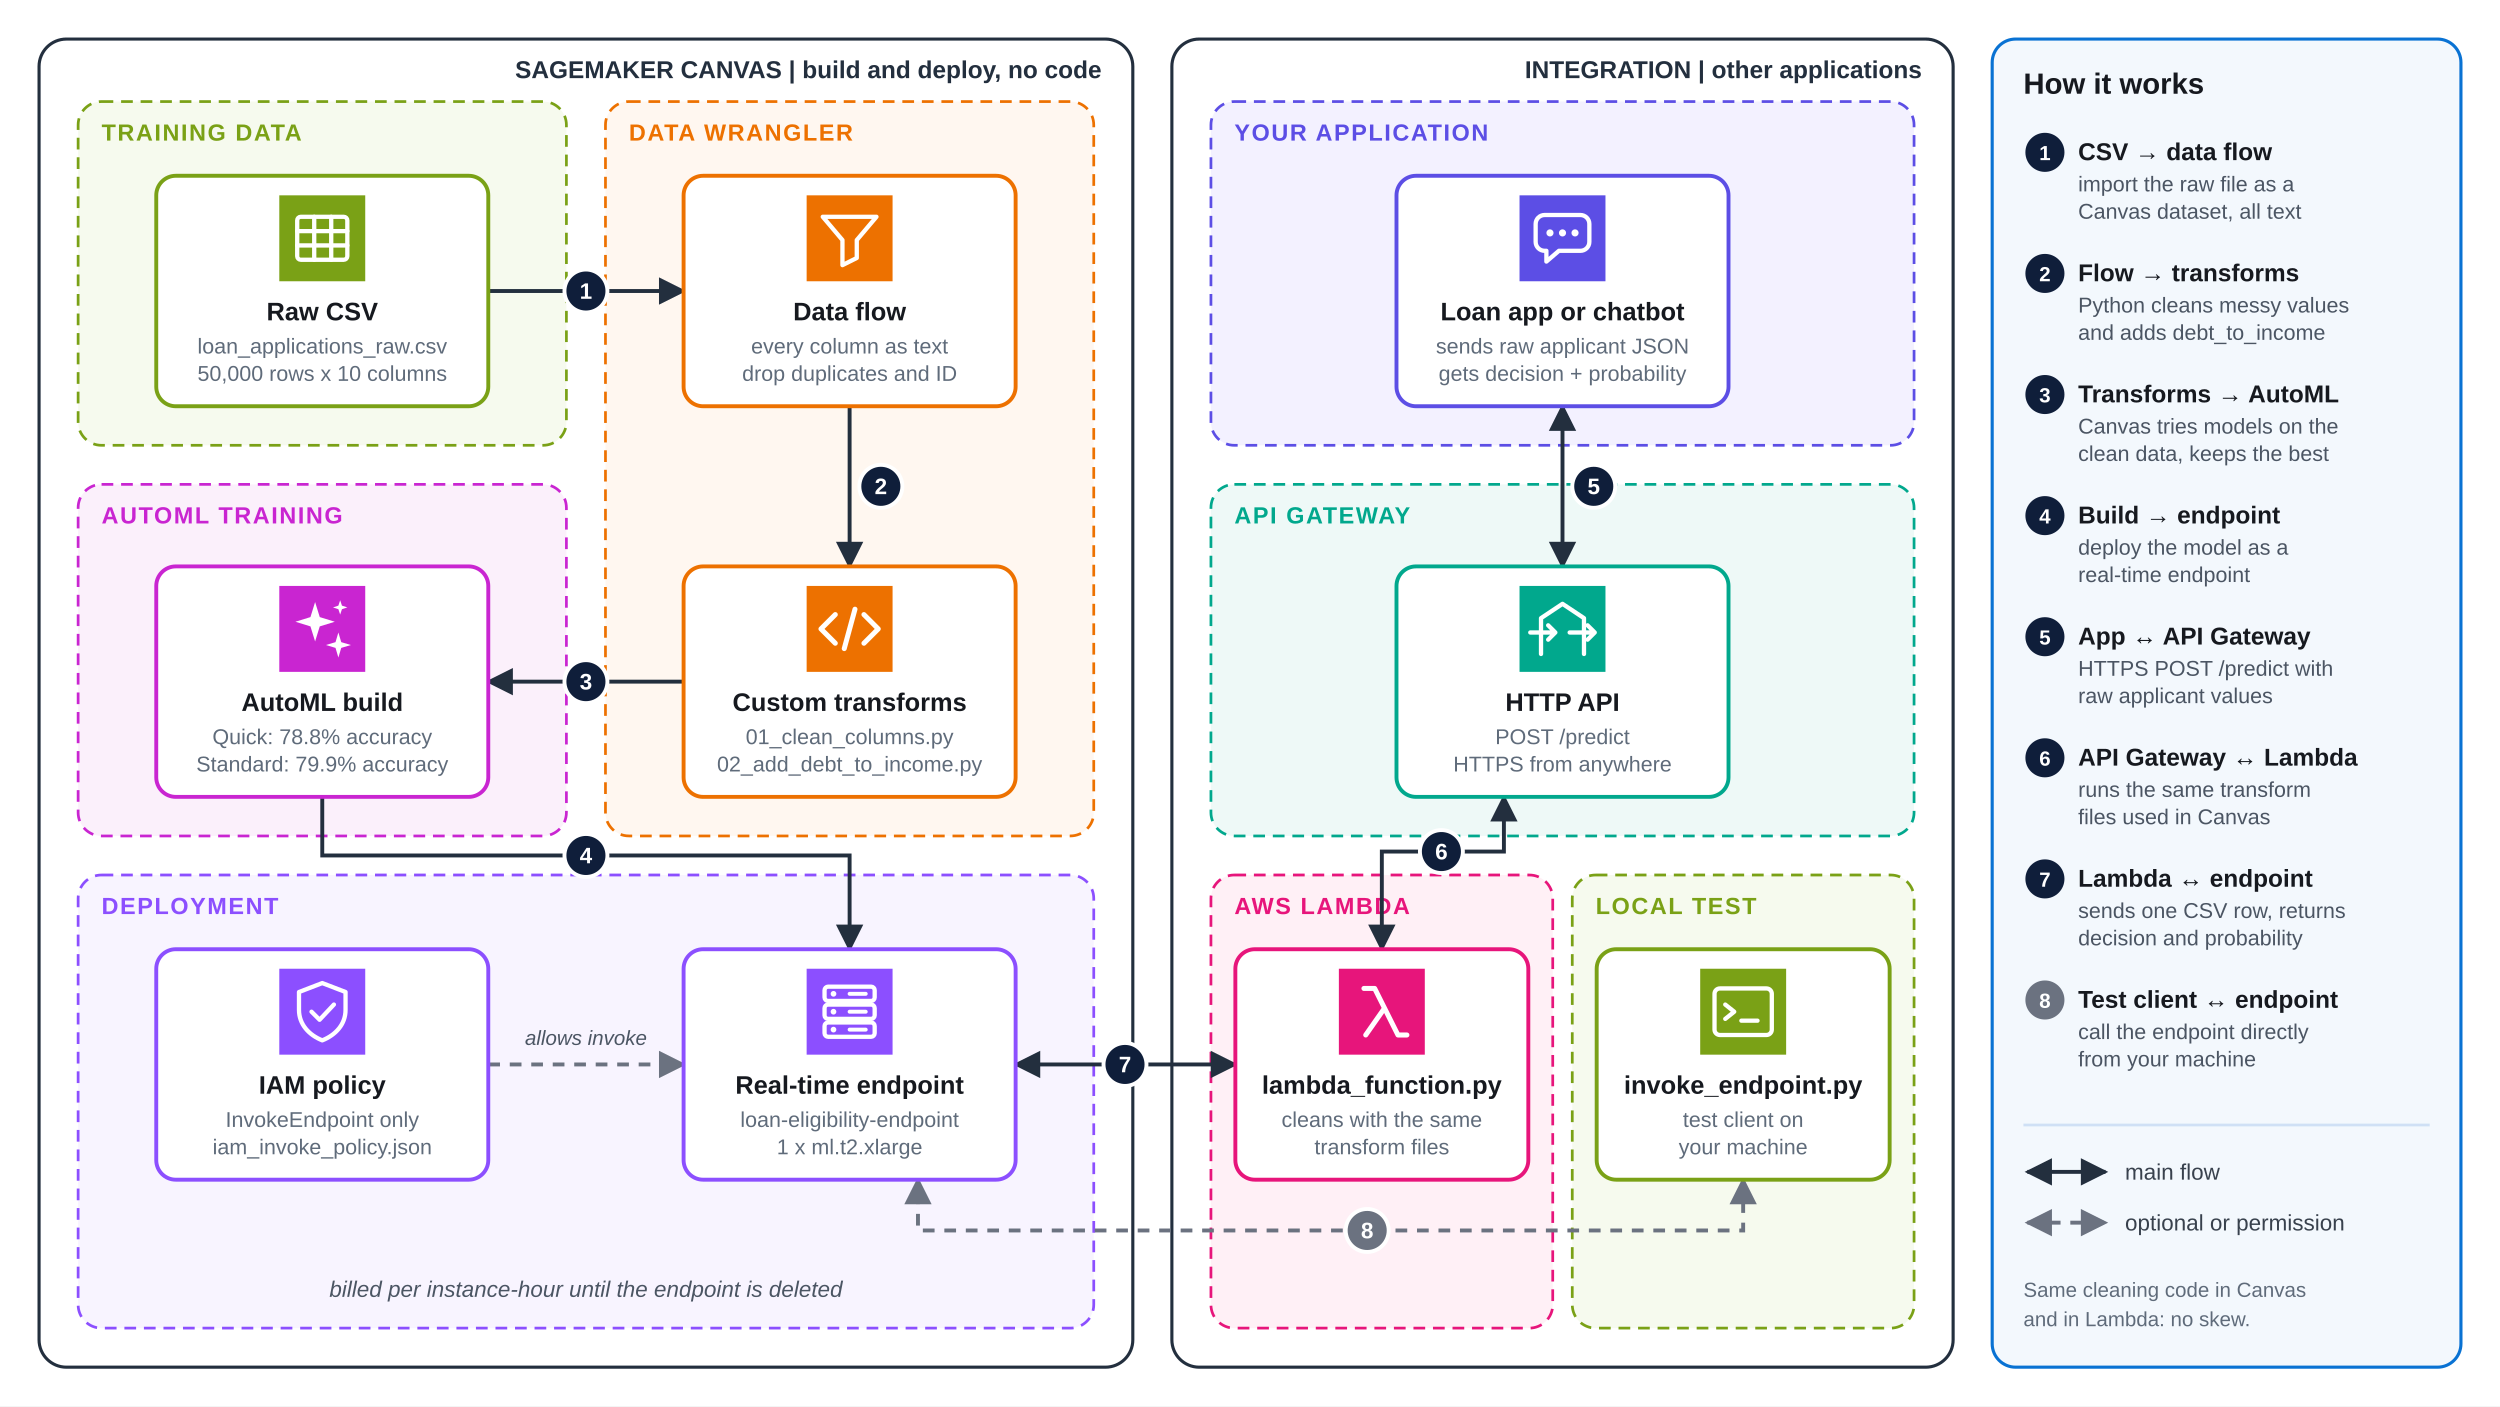
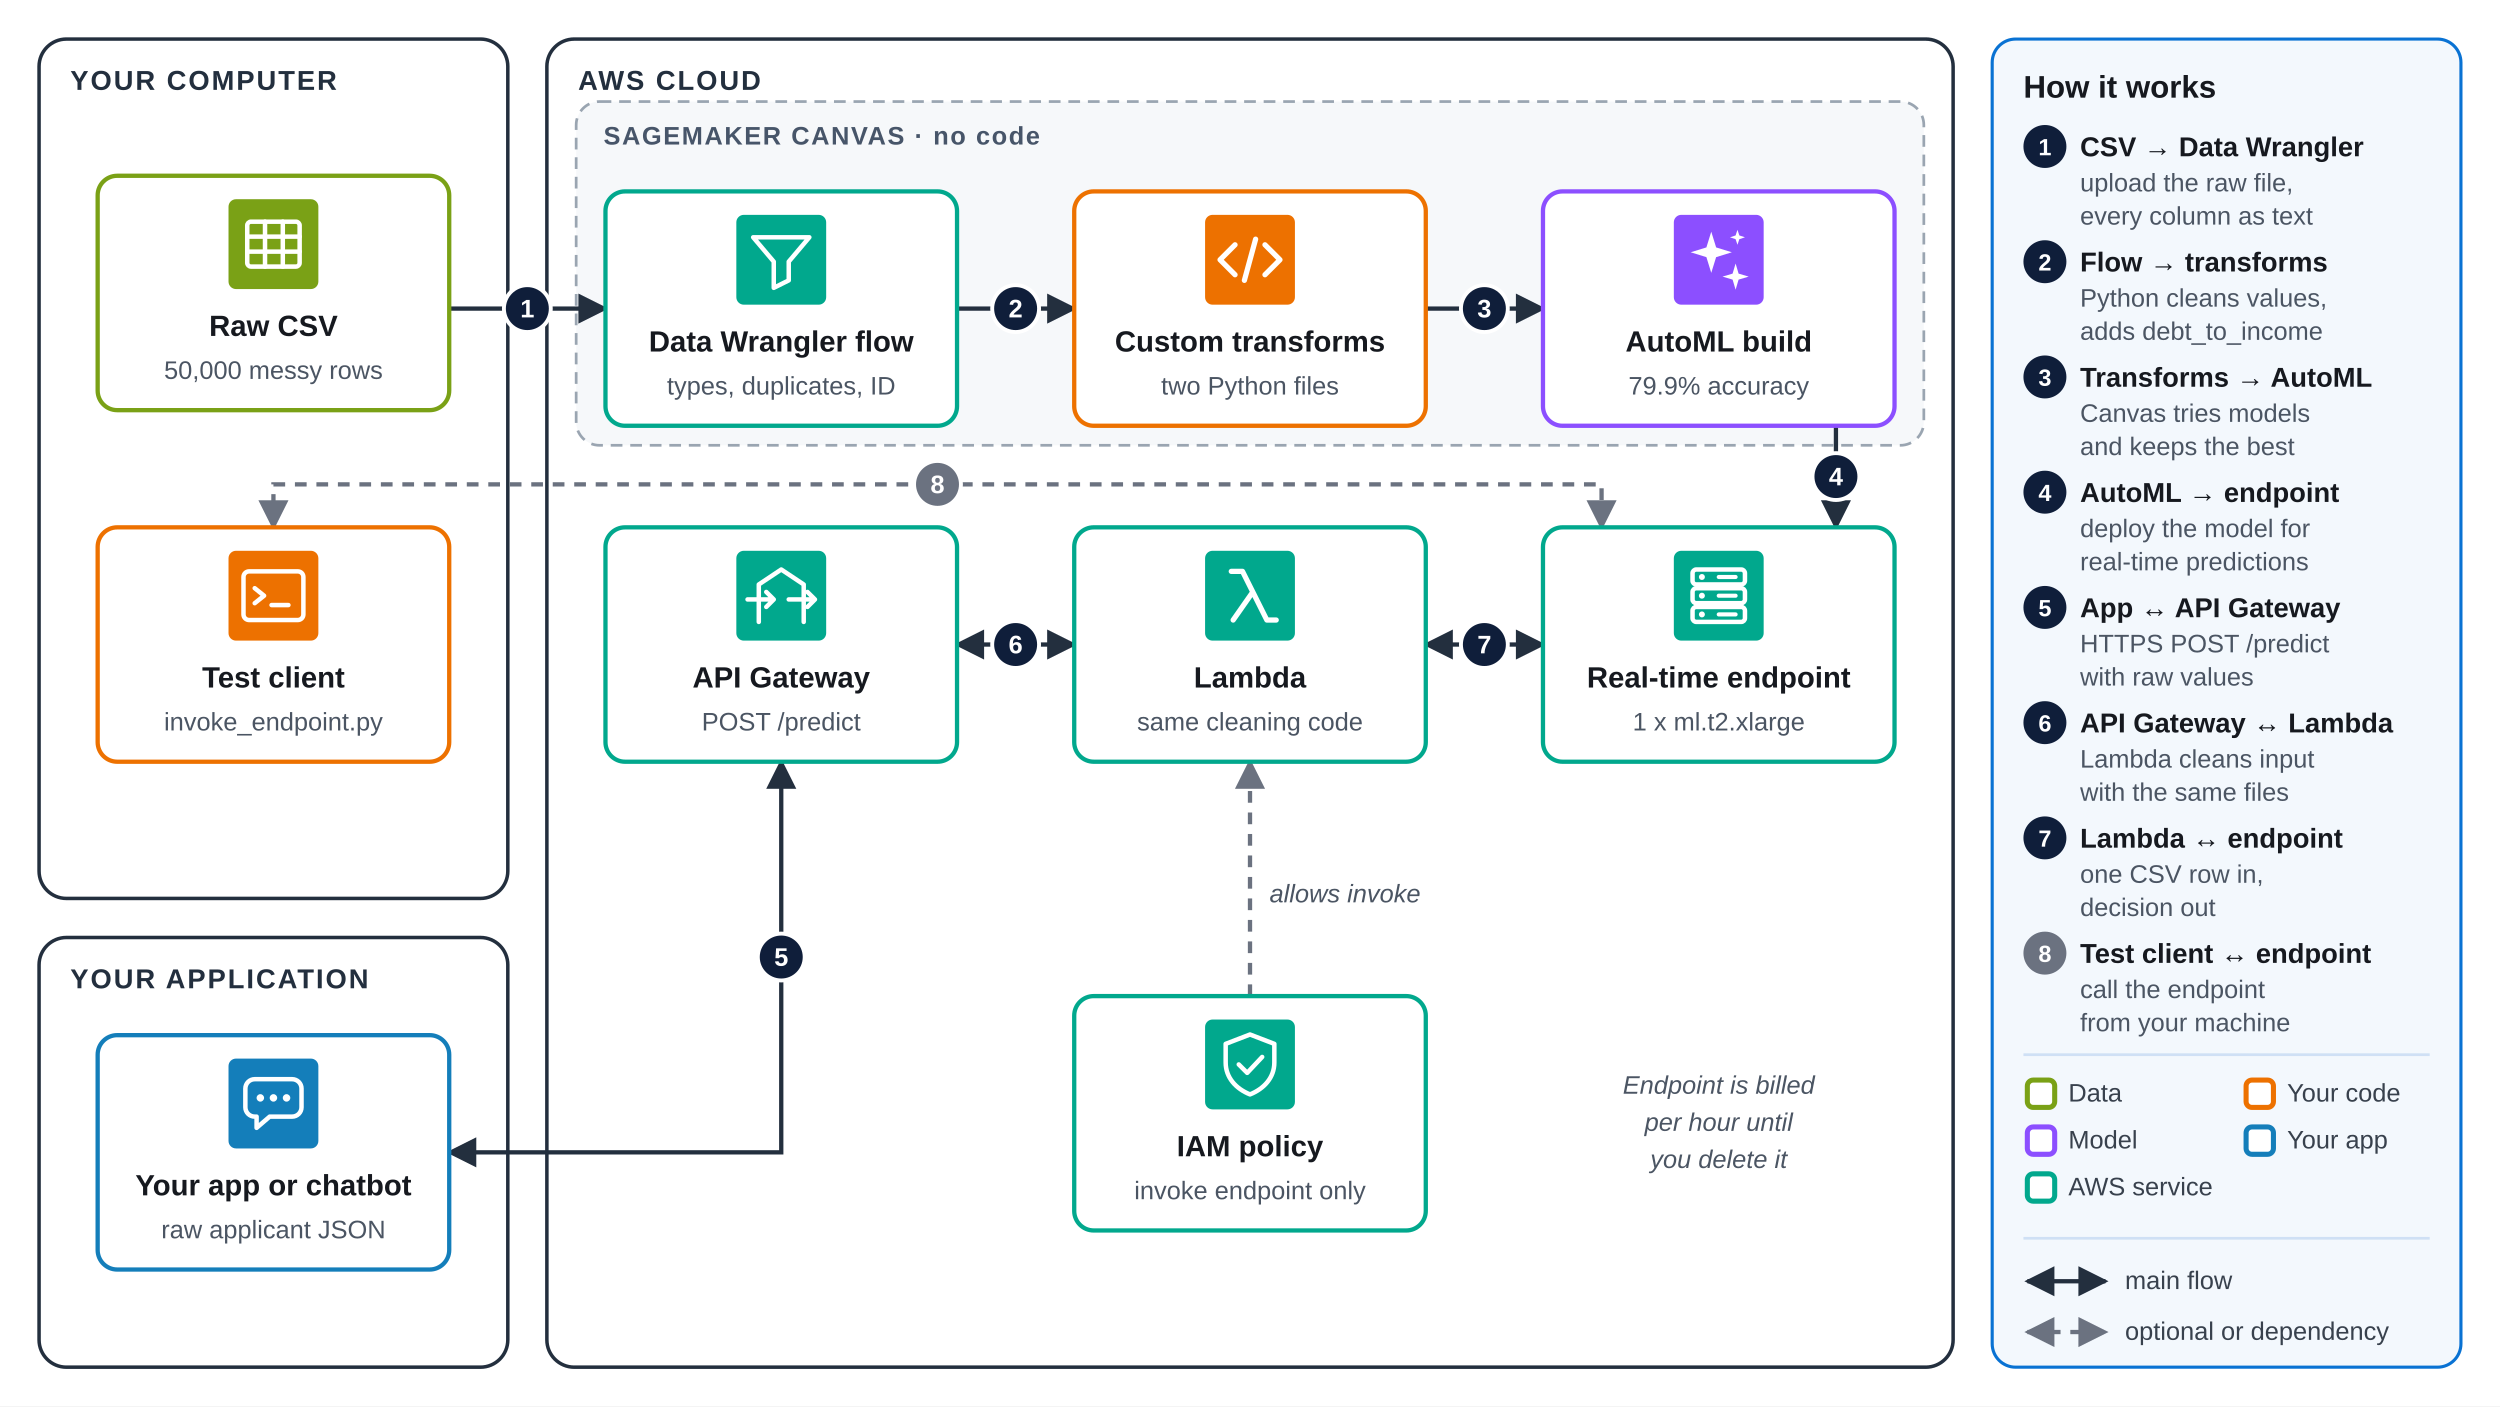
- <svg xmlns="http://www.w3.org/2000/svg" viewBox="0 0 1280 720" width="1280" height="720" font-family="Segoe UI,system-ui,Arial,sans-serif" role="img" aria-label="Loan eligibility with SageMaker Canvas: the raw CSV is cleaned in a Data Wrangler flow with custom transforms, trained with an AutoML build and deployed as a real-time endpoint; an application calls API Gateway, Lambda cleans the input with the same transforms and invokes the endpoint">
+ <svg xmlns="http://www.w3.org/2000/svg" viewBox="0 0 1280 720" width="1280" height="720" font-family="Segoe UI,system-ui,Arial,sans-serif" role="img" aria-label="Loan eligibility with SageMaker Canvas: the raw CSV from your computer is cleaned in a Data Wrangler flow with custom Python transforms, trained with an AutoML build and deployed as a real-time endpoint in the AWS Cloud; your application calls API Gateway and Lambda, which cleans the input with the same transform files and invokes the endpoint">
  <rect width="1280" height="720" fill="#ffffff" />
  <defs>
    <marker id="arrow" viewBox="0 0 10 10" refX="9" refY="5" markerWidth="7" markerHeight="7" orient="auto-start-reverse">
      <path d="M0,0 L10,5 L0,10 z" fill="#232f3e" />
    </marker>
    <marker id="arrowDash" viewBox="0 0 10 10" refX="9" refY="5" markerWidth="7" markerHeight="7" orient="auto-start-reverse">
      <path d="M0,0 L10,5 L0,10 z" fill="#6b7280" />
    </marker>
-     <symbol id="ic-csv" viewBox="0 0 48 48">
-       <rect width="48" height="48" fill="#7AA116" />
-       <g fill="none" stroke="#ffffff" stroke-width="2.4" stroke-linecap="round" stroke-linejoin="round">
+     <symbol id="ic-chat-app" viewBox="0 0 48 48">
+       <rect width="48" height="48" rx="4" fill="#147EBA" />
+       <g fill="none" stroke="#fff" stroke-width="2.4" stroke-linecap="round" stroke-linejoin="round">
+         <path d="M14 11 H34 A5 5 0 0 1 39 16 V26 A5 5 0 0 1 34 31 H22 L15 37 V31 H14 A5 5 0 0 1 9 26 V16 A5 5 0 0 1 14 11 Z" />
+       </g>
+       <g fill="#fff">
+         <circle cx="17" cy="21" r="2" />
+         <circle cx="24" cy="21" r="2" />
+         <circle cx="31" cy="21" r="2" />
+       </g>
+     </symbol>
+     <symbol id="ic-csv-data" viewBox="0 0 48 48">
+       <rect width="48" height="48" rx="4" fill="#7AA116" />
+       <g fill="none" stroke="#fff" stroke-width="2.4" stroke-linecap="round" stroke-linejoin="round">
        <rect x="10" y="12" width="28" height="24" rx="2" />
        <path d="M10 20 H38 M10 28 H38 M19.5 12 V36 M29 12 V36" />
      </g>
    </symbol>
-     <symbol id="ic-flow" viewBox="0 0 48 48">
-       <rect width="48" height="48" fill="#ED7100" />
-       <g fill="none" stroke="#ffffff" stroke-width="2.4" stroke-linecap="round" stroke-linejoin="round">
+     <symbol id="ic-funnel-aws" viewBox="0 0 48 48">
+       <rect width="48" height="48" rx="4" fill="#01A88D" />
+       <g fill="none" stroke="#fff" stroke-width="2.4" stroke-linecap="round" stroke-linejoin="round">
        <path d="M9 12 H39 L28 25 V35 L20 39 V25 Z" />
      </g>
    </symbol>
-     <symbol id="ic-script" viewBox="0 0 48 48">
-       <rect width="48" height="48" fill="#ED7100" />
-       <g fill="none" stroke="#ffffff" stroke-width="2.8" stroke-linecap="round" stroke-linejoin="round">
+     <symbol id="ic-gateway-aws" viewBox="0 0 48 48">
+       <rect width="48" height="48" rx="4" fill="#01A88D" />
+       <g fill="none" stroke="#fff" stroke-width="2.4" stroke-linecap="round" stroke-linejoin="round">
+         <path d="M12 38 V18 L24 10 L36 18 V38" />
+         <path d="M6 26 H20 M16 22 L20 26 L16 30" />
+         <path d="M28 26 H42 M38 22 L42 26 L38 30" />
+       </g>
+     </symbol>
+     <symbol id="ic-lambda-aws" viewBox="0 0 48 48">
+       <rect width="48" height="48" rx="4" fill="#01A88D" />
+       <g fill="none" stroke="#fff" stroke-width="2.8" stroke-linecap="round" stroke-linejoin="round">
+         <path d="M14 11 H20 L33 37 H38 M25.5 22 L15 37" />
+       </g>
+     </symbol>
+     <symbol id="ic-script-code" viewBox="0 0 48 48">
+       <rect width="48" height="48" rx="4" fill="#ED7100" />
+       <g fill="none" stroke="#fff" stroke-width="2.8" stroke-linecap="round" stroke-linejoin="round">
        <path d="M16 16 L8 24 L16 32 M32 16 L40 24 L32 32 M27 13 L21 35" />
      </g>
    </symbol>
-     <symbol id="ic-automl" viewBox="0 0 48 48">
-       <rect width="48" height="48" fill="#C925D1" />
-       <g fill="#ffffff">
+     <symbol id="ic-server-aws" viewBox="0 0 48 48">
+       <rect width="48" height="48" rx="4" fill="#01A88D" />
+       <g fill="none" stroke="#fff" stroke-width="2.4" stroke-linejoin="round">
+         <rect x="10" y="10" width="28" height="8" rx="2" />
+         <rect x="10" y="20" width="28" height="8" rx="2" />
+         <rect x="10" y="30" width="28" height="8" rx="2" />
+       </g>
+       <g fill="#fff">
+         <circle cx="15" cy="14" r="1.6" />
+         <circle cx="15" cy="24" r="1.6" />
+         <circle cx="15" cy="34" r="1.6" />
+       </g>
+       <path d="M24 14 H33 M24 24 H33 M24 34 H33" stroke="#fff" stroke-width="2.2" stroke-linecap="round" />
+     </symbol>
+     <symbol id="ic-shield-aws" viewBox="0 0 48 48">
+       <rect width="48" height="48" rx="4" fill="#01A88D" />
+       <g fill="none" stroke="#fff" stroke-width="2.4" stroke-linecap="round" stroke-linejoin="round">
+         <path d="M24 8 L37 13 V23 C37 31 31.5 37 24 40 C16.5 37 11 31 11 23 V13 Z" />
+         <path d="M18 24 L22.5 28.5 L30.5 20" />
+       </g>
+     </symbol>
+     <symbol id="ic-sparkle-model" viewBox="0 0 48 48">
+       <rect width="48" height="48" rx="4" fill="#8C4FFF" />
+       <g fill="#fff">
        <path d="M20 9 L22.6 17.4 L31 20 L22.6 22.6 L20 31 L17.4 22.6 L9 20 L17.4 17.4 Z" />
        <path d="M33 26 L34.6 31.4 L40 33 L34.6 34.6 L33 40 L31.4 34.6 L26 33 L31.4 31.4 Z" />
        <path d="M34 8 L35 11 L38 12 L35 13 L34 16 L33 13 L30 12 L33 11 Z" />
      </g>
    </symbol>
-     <symbol id="ic-endpoint" viewBox="0 0 48 48">
-       <rect width="48" height="48" fill="#8C4FFF" />
-       <g fill="none" stroke="#ffffff" stroke-width="2.4" stroke-linejoin="round">
-         <rect x="10" y="10" width="28" height="8" rx="2" />
-         <rect x="10" y="20" width="28" height="8" rx="2" />
-         <rect x="10" y="30" width="28" height="8" rx="2" />
-       </g>
-       <g fill="#ffffff">
-         <circle cx="15" cy="14" r="1.6" />
-         <circle cx="15" cy="24" r="1.6" />
-         <circle cx="15" cy="34" r="1.6" />
-       </g>
-       <path d="M24 14 H33 M24 24 H33 M24 34 H33" stroke="#ffffff" stroke-width="2.2" stroke-linecap="round" />
-     </symbol>
-     <symbol id="ic-shield" viewBox="0 0 48 48">
-       <rect width="48" height="48" fill="#8C4FFF" />
-       <g fill="none" stroke="#ffffff" stroke-width="2.4" stroke-linecap="round" stroke-linejoin="round">
-         <path d="M24 8 L37 13 V23 C37 31 31.5 37 24 40 C16.5 37 11 31 11 23 V13 Z" />
-         <path d="M18 24 L22.5 28.5 L30.5 20" />
-       </g>
-     </symbol>
-     <symbol id="ic-app" viewBox="0 0 48 48">
-       <rect width="48" height="48" fill="#5C4EE5" />
-       <g fill="none" stroke="#ffffff" stroke-width="2.4" stroke-linecap="round" stroke-linejoin="round">
-         <path d="M14 11 H34 A5 5 0 0 1 39 16 V26 A5 5 0 0 1 34 31 H22 L15 37 V31 H14 A5 5 0 0 1 9 26 V16 A5 5 0 0 1 14 11 Z" />
-       </g>
-       <g fill="#ffffff">
-         <circle cx="17" cy="21" r="2" />
-         <circle cx="24" cy="21" r="2" />
-         <circle cx="31" cy="21" r="2" />
-       </g>
-     </symbol>
-     <symbol id="ic-api" viewBox="0 0 48 48">
-       <rect width="48" height="48" fill="#01A88D" />
-       <g fill="none" stroke="#ffffff" stroke-width="2.4" stroke-linecap="round" stroke-linejoin="round">
-         <path d="M12 38 V18 L24 10 L36 18 V38" />
-         <path d="M6 26 H20 M16 22 L20 26 L16 30" />
-         <path d="M28 26 H42 M38 22 L42 26 L38 30" />
-       </g>
-     </symbol>
-     <symbol id="ic-lambda" viewBox="0 0 48 48">
-       <rect width="48" height="48" fill="#E7157B" />
-       <g fill="none" stroke="#ffffff" stroke-width="2.8" stroke-linecap="round" stroke-linejoin="round">
-         <path d="M14 11 H20 L33 37 H38 M25.5 22 L15 37" />
-       </g>
-     </symbol>
-     <symbol id="ic-terminal" viewBox="0 0 48 48">
-       <rect width="48" height="48" fill="#7AA116" />
-       <g fill="none" stroke="#ffffff" stroke-width="2.4" stroke-linecap="round" stroke-linejoin="round">
+     <symbol id="ic-terminal-code" viewBox="0 0 48 48">
+       <rect width="48" height="48" rx="4" fill="#ED7100" />
+       <g fill="none" stroke="#fff" stroke-width="2.4" stroke-linecap="round" stroke-linejoin="round">
        <rect x="8" y="11" width="32" height="26" rx="3" />
        <path d="M14 20 L19 24 L14 28 M23 29 H32" />
      </g>
    </symbol>
  </defs>
-   <rect x="20" y="20" width="560" height="680" rx="14" fill="none" stroke="#232f3e" stroke-width="1.6" />
-   <text x="564" y="40" text-anchor="end" font-size="12.5" font-weight="700" fill="#232f3e">SAGEMAKER CANVAS  |  build and deploy, no code</text>
-   <rect x="40" y="52" width="250" height="176" rx="12" fill="#F6FAEE" stroke="#7AA116" stroke-width="1.4" stroke-dasharray="6 4" />
-   <text x="52" y="72" font-size="12" font-weight="700" letter-spacing="0.8" fill="#7AA116">TRAINING DATA</text>
-   <rect x="310" y="52" width="250" height="376" rx="12" fill="#FFF7F0" stroke="#ED7100" stroke-width="1.4" stroke-dasharray="6 4" />
-   <text x="322" y="72" font-size="12" font-weight="700" letter-spacing="0.8" fill="#ED7100">DATA WRANGLER</text>
-   <rect x="40" y="248" width="250" height="180" rx="12" fill="#FBF0FB" stroke="#C925D1" stroke-width="1.4" stroke-dasharray="6 4" />
-   <text x="52" y="268" font-size="12" font-weight="700" letter-spacing="0.8" fill="#C925D1">AUTOML TRAINING</text>
-   <rect x="40" y="448" width="520" height="232" rx="12" fill="#F8F4FF" stroke="#8C4FFF" stroke-width="1.4" stroke-dasharray="6 4" />
-   <text x="52" y="468" font-size="12" font-weight="700" letter-spacing="0.8" fill="#8C4FFF">DEPLOYMENT</text>
-   <text x="300" y="664" text-anchor="middle" font-size="11.5" font-style="italic" fill="#4b5563">billed per instance-hour until the endpoint is deleted</text>
-   <rect x="600" y="20" width="400" height="680" rx="14" fill="none" stroke="#232f3e" stroke-width="1.6" />
-   <text x="984" y="40" text-anchor="end" font-size="12.5" font-weight="700" fill="#232f3e">INTEGRATION  |  other applications</text>
-   <rect x="620" y="52" width="360" height="176" rx="12" fill="#F3F1FF" stroke="#5C4EE5" stroke-width="1.4" stroke-dasharray="6 4" />
-   <text x="632" y="72" font-size="12" font-weight="700" letter-spacing="0.8" fill="#5C4EE5">YOUR APPLICATION</text>
-   <rect x="620" y="248" width="360" height="180" rx="12" fill="#EEF9F7" stroke="#01A88D" stroke-width="1.4" stroke-dasharray="6 4" />
-   <text x="632" y="268" font-size="12" font-weight="700" letter-spacing="0.8" fill="#01A88D">API GATEWAY</text>
-   <rect x="620" y="448" width="175" height="232" rx="12" fill="#FFF0F6" stroke="#E7157B" stroke-width="1.4" stroke-dasharray="6 4" />
-   <text x="632" y="468" font-size="12" font-weight="700" letter-spacing="0.8" fill="#E7157B">AWS LAMBDA</text>
-   <rect x="805" y="448" width="175" height="232" rx="12" fill="#F6FAEE" stroke="#7AA116" stroke-width="1.4" stroke-dasharray="6 4" />
-   <text x="817" y="468" font-size="12" font-weight="700" letter-spacing="0.8" fill="#7AA116">LOCAL TEST</text>
-   <path fill="none" stroke="#232f3e" stroke-width="2" d="M250,149 L350,149" marker-end="url(#arrow)" />
-   <path fill="none" stroke="#232f3e" stroke-width="2" d="M435,208 L435,290" marker-end="url(#arrow)" />
-   <path fill="none" stroke="#232f3e" stroke-width="2" d="M350,349 L250,349" marker-end="url(#arrow)" />
-   <path fill="none" stroke="#232f3e" stroke-width="2" d="M165,408 L165,438 L435,438 L435,486" marker-end="url(#arrow)" />
-   <path fill="none" stroke="#6b7280" stroke-width="2" stroke-dasharray="6 5" d="M250,545 L350,545" marker-end="url(#arrowDash)" />
-   <text x="300" y="535" text-anchor="middle" font-size="10.5" font-style="italic" fill="#4b5563">allows invoke</text>
-   <path fill="none" stroke="#232f3e" stroke-width="2" d="M800,208 L800,290" marker-end="url(#arrow)" marker-start="url(#arrow)" />
-   <path fill="none" stroke="#232f3e" stroke-width="2" d="M770,408 L770,436 L707.5,436 L707.5,486" marker-end="url(#arrow)" marker-start="url(#arrow)" />
-   <path fill="none" stroke="#232f3e" stroke-width="2" d="M632.5,545 L520,545" marker-end="url(#arrow)" marker-start="url(#arrow)" />
-   <path fill="none" stroke="#6b7280" stroke-width="2" stroke-dasharray="6 5" d="M892.5,604 L892.5,630 L470,630 L470,604" marker-end="url(#arrowDash)" marker-start="url(#arrowDash)" />
-   <g font-size="11.5" font-weight="700" fill="#ffffff" text-anchor="middle">
-     <circle cx="300" cy="149" r="11" fill="#0f1e3a" stroke="#ffffff" stroke-width="2" />
-     <text x="300" y="153">1</text>
-     <circle cx="451" cy="249" r="11" fill="#0f1e3a" stroke="#ffffff" stroke-width="2" />
-     <text x="451" y="253">2</text>
-     <circle cx="300" cy="349" r="11" fill="#0f1e3a" stroke="#ffffff" stroke-width="2" />
-     <text x="300" y="353">3</text>
-     <circle cx="300" cy="438" r="11" fill="#0f1e3a" stroke="#ffffff" stroke-width="2" />
-     <text x="300" y="442">4</text>
-     <circle cx="816" cy="249" r="11" fill="#0f1e3a" stroke="#ffffff" stroke-width="2" />
-     <text x="816" y="253">5</text>
-     <circle cx="738" cy="436" r="11" fill="#0f1e3a" stroke="#ffffff" stroke-width="2" />
-     <text x="738" y="440">6</text>
-     <circle cx="576" cy="545" r="11" fill="#0f1e3a" stroke="#ffffff" stroke-width="2" />
-     <text x="576" y="549">7</text>
-     <circle cx="700" cy="630" r="11" fill="#6b7280" stroke="#ffffff" stroke-width="2" />
-     <text x="700" y="634">8</text>
-   </g>
-   <g text-anchor="middle">
-     <rect x="80" y="90" width="170" height="118" rx="10" fill="#ffffff" stroke="#7AA116" stroke-width="2" />
-     <use href="#ic-csv" x="143" y="100" width="44" height="44" />
-     <text x="165" y="164" font-size="13" font-weight="700" fill="#16191f">Raw CSV</text>
-     <text x="165" y="181" font-size="11" fill="#5f6b7a">loan_applications_raw.csv</text>
-     <text x="165" y="195" font-size="11" fill="#5f6b7a">50,000 rows x 10 columns</text>
-     <rect x="350" y="90" width="170" height="118" rx="10" fill="#ffffff" stroke="#ED7100" stroke-width="2" />
-     <use href="#ic-flow" x="413" y="100" width="44" height="44" />
-     <text x="435" y="164" font-size="13" font-weight="700" fill="#16191f">Data flow</text>
-     <text x="435" y="181" font-size="11" fill="#5f6b7a">every column as text</text>
-     <text x="435" y="195" font-size="11" fill="#5f6b7a">drop duplicates and ID</text>
-     <rect x="350" y="290" width="170" height="118" rx="10" fill="#ffffff" stroke="#ED7100" stroke-width="2" />
-     <use href="#ic-script" x="413" y="300" width="44" height="44" />
-     <text x="435" y="364" font-size="13" font-weight="700" fill="#16191f">Custom transforms</text>
-     <text x="435" y="381" font-size="11" fill="#5f6b7a">01_clean_columns.py</text>
-     <text x="435" y="395" font-size="11" fill="#5f6b7a">02_add_debt_to_income.py</text>
-     <rect x="80" y="290" width="170" height="118" rx="10" fill="#ffffff" stroke="#C925D1" stroke-width="2" />
-     <use href="#ic-automl" x="143" y="300" width="44" height="44" />
-     <text x="165" y="364" font-size="13" font-weight="700" fill="#16191f">AutoML build</text>
-     <text x="165" y="381" font-size="11" fill="#5f6b7a">Quick: 78.8% accuracy</text>
-     <text x="165" y="395" font-size="11" fill="#5f6b7a">Standard: 79.9% accuracy</text>
-     <rect x="80" y="486" width="170" height="118" rx="10" fill="#ffffff" stroke="#8C4FFF" stroke-width="2" />
-     <use href="#ic-shield" x="143" y="496" width="44" height="44" />
-     <text x="165" y="560" font-size="13" font-weight="700" fill="#16191f">IAM policy</text>
-     <text x="165" y="577" font-size="11" fill="#5f6b7a">InvokeEndpoint only</text>
-     <text x="165" y="591" font-size="11" fill="#5f6b7a">iam_invoke_policy.json</text>
-     <rect x="350" y="486" width="170" height="118" rx="10" fill="#ffffff" stroke="#8C4FFF" stroke-width="2" />
-     <use href="#ic-endpoint" x="413" y="496" width="44" height="44" />
-     <text x="435" y="560" font-size="13" font-weight="700" fill="#16191f">Real-time endpoint</text>
-     <text x="435" y="577" font-size="11" fill="#5f6b7a">loan-eligibility-endpoint</text>
-     <text x="435" y="591" font-size="11" fill="#5f6b7a">1 x ml.t2.xlarge</text>
-     <rect x="715" y="90" width="170" height="118" rx="10" fill="#ffffff" stroke="#5C4EE5" stroke-width="2" />
-     <use href="#ic-app" x="778" y="100" width="44" height="44" />
-     <text x="800" y="164" font-size="13" font-weight="700" fill="#16191f">Loan app or chatbot</text>
-     <text x="800" y="181" font-size="11" fill="#5f6b7a">sends raw applicant JSON</text>
-     <text x="800" y="195" font-size="11" fill="#5f6b7a">gets decision + probability</text>
-     <rect x="715" y="290" width="170" height="118" rx="10" fill="#ffffff" stroke="#01A88D" stroke-width="2" />
-     <use href="#ic-api" x="778" y="300" width="44" height="44" />
-     <text x="800" y="364" font-size="13" font-weight="700" fill="#16191f">HTTP API</text>
-     <text x="800" y="381" font-size="11" fill="#5f6b7a">POST /predict</text>
-     <text x="800" y="395" font-size="11" fill="#5f6b7a">HTTPS from anywhere</text>
-     <rect x="632.5" y="486" width="150" height="118" rx="10" fill="#ffffff" stroke="#E7157B" stroke-width="2" />
-     <use href="#ic-lambda" x="685.5" y="496" width="44" height="44" />
-     <text x="707.5" y="560" font-size="13" font-weight="700" fill="#16191f">lambda_function.py</text>
-     <text x="707.5" y="577" font-size="11" fill="#5f6b7a">cleans with the same</text>
-     <text x="707.5" y="591" font-size="11" fill="#5f6b7a">transform files</text>
-     <rect x="817.5" y="486" width="150" height="118" rx="10" fill="#ffffff" stroke="#7AA116" stroke-width="2" />
-     <use href="#ic-terminal" x="870.5" y="496" width="44" height="44" />
-     <text x="892.5" y="560" font-size="13" font-weight="700" fill="#16191f">invoke_endpoint.py</text>
-     <text x="892.5" y="577" font-size="11" fill="#5f6b7a">test client on</text>
-     <text x="892.5" y="591" font-size="11" fill="#5f6b7a">your machine</text>
-   </g>
+   <rect x="20" y="20" width="240" height="440" rx="14" fill="none" stroke="#232f3e" stroke-width="1.8" />
+   <text x="36" y="46" font-size="14" font-weight="700" letter-spacing="1" fill="#232f3e">YOUR COMPUTER</text>
+   <rect x="20" y="480" width="240" height="220" rx="14" fill="none" stroke="#232f3e" stroke-width="1.8" />
+   <text x="36" y="506" font-size="14" font-weight="700" letter-spacing="1" fill="#232f3e">YOUR APPLICATION</text>
+   <rect x="280" y="20" width="720" height="680" rx="14" fill="none" stroke="#232f3e" stroke-width="1.8" />
+   <text x="296" y="46" font-size="14" font-weight="700" letter-spacing="1" fill="#232f3e">AWS CLOUD</text>
+   <rect x="295" y="52" width="690" height="176" rx="12" fill="#f6f8fa" stroke="#9aa5b1" stroke-width="1.4" stroke-dasharray="6 4" />
+   <text x="309" y="74" font-size="13" font-weight="700" letter-spacing="0.8" fill="#475569">SAGEMAKER CANVAS · no code</text>
+   <path fill="none" stroke="#232f3e" stroke-width="2.2" d="M230,158 L310,158" marker-end="url(#arrow)" />
+   <path fill="none" stroke="#232f3e" stroke-width="2.2" d="M490,158 L550,158" marker-end="url(#arrow)" />
+   <path fill="none" stroke="#232f3e" stroke-width="2.2" d="M730,158 L790,158" marker-end="url(#arrow)" />
+   <path fill="none" stroke="#232f3e" stroke-width="2.2" d="M940,218 L940,270" marker-end="url(#arrow)" />
+   <path fill="none" stroke="#232f3e" stroke-width="2.2" d="M230,590 L400,590 L400,390" marker-end="url(#arrow)" marker-start="url(#arrow)" />
+   <path fill="none" stroke="#232f3e" stroke-width="2.2" d="M490,330 L550,330" marker-end="url(#arrow)" marker-start="url(#arrow)" />
+   <path fill="none" stroke="#232f3e" stroke-width="2.2" d="M730,330 L790,330" marker-end="url(#arrow)" marker-start="url(#arrow)" />
+   <path fill="none" stroke="#6b7280" stroke-dasharray="6 5" stroke-width="2.2" d="M140,270 L140,248 L820,248 L820,270" marker-end="url(#arrowDash)" marker-start="url(#arrowDash)" />
+   <path fill="none" stroke="#6b7280" stroke-dasharray="6 5" stroke-width="2.2" d="M640,510 L640,390" marker-end="url(#arrowDash)" />
+   <rect x="50" y="90" width="180" height="120" rx="10" fill="#ffffff" stroke="#7AA116" stroke-width="2.2" />
+   <use href="#ic-csv-data" x="117.0" y="102" width="46" height="46" />
+   <text x="140.0" y="172" text-anchor="middle" font-size="15" font-weight="700" fill="#16191f">Raw CSV</text>
+   <text x="140.0" y="194" text-anchor="middle" font-size="13" fill="#4b5563">50,000 messy rows</text>
+   <rect x="50" y="270" width="180" height="120" rx="10" fill="#ffffff" stroke="#ED7100" stroke-width="2.2" />
+   <use href="#ic-terminal-code" x="117.0" y="282" width="46" height="46" />
+   <text x="140.0" y="352" text-anchor="middle" font-size="15" font-weight="700" fill="#16191f">Test client</text>
+   <text x="140.0" y="374" text-anchor="middle" font-size="13" fill="#4b5563">invoke_endpoint.py</text>
+   <rect x="50" y="530" width="180" height="120" rx="10" fill="#ffffff" stroke="#147EBA" stroke-width="2.2" />
+   <use href="#ic-chat-app" x="117.0" y="542" width="46" height="46" />
+   <text x="140.0" y="612" text-anchor="middle" font-size="15" font-weight="700" fill="#16191f">Your app or chatbot</text>
+   <text x="140.0" y="634" text-anchor="middle" font-size="13" fill="#4b5563">raw applicant JSON</text>
+   <rect x="310" y="98" width="180" height="120" rx="10" fill="#ffffff" stroke="#01A88D" stroke-width="2.2" />
+   <use href="#ic-funnel-aws" x="377.0" y="110" width="46" height="46" />
+   <text x="400.0" y="180" text-anchor="middle" font-size="15" font-weight="700" fill="#16191f">Data Wrangler flow</text>
+   <text x="400.0" y="202" text-anchor="middle" font-size="13" fill="#4b5563">types, duplicates, ID</text>
+   <rect x="550" y="98" width="180" height="120" rx="10" fill="#ffffff" stroke="#ED7100" stroke-width="2.2" />
+   <use href="#ic-script-code" x="617.0" y="110" width="46" height="46" />
+   <text x="640.0" y="180" text-anchor="middle" font-size="15" font-weight="700" fill="#16191f">Custom transforms</text>
+   <text x="640.0" y="202" text-anchor="middle" font-size="13" fill="#4b5563">two Python files</text>
+   <rect x="790" y="98" width="180" height="120" rx="10" fill="#ffffff" stroke="#8C4FFF" stroke-width="2.2" />
+   <use href="#ic-sparkle-model" x="857.0" y="110" width="46" height="46" />
+   <text x="880.0" y="180" text-anchor="middle" font-size="15" font-weight="700" fill="#16191f">AutoML build</text>
+   <text x="880.0" y="202" text-anchor="middle" font-size="13" fill="#4b5563">79.9% accuracy</text>
+   <rect x="310" y="270" width="180" height="120" rx="10" fill="#ffffff" stroke="#01A88D" stroke-width="2.2" />
+   <use href="#ic-gateway-aws" x="377.0" y="282" width="46" height="46" />
+   <text x="400.0" y="352" text-anchor="middle" font-size="15" font-weight="700" fill="#16191f">API Gateway</text>
+   <text x="400.0" y="374" text-anchor="middle" font-size="13" fill="#4b5563">POST /predict</text>
+   <rect x="550" y="270" width="180" height="120" rx="10" fill="#ffffff" stroke="#01A88D" stroke-width="2.2" />
+   <use href="#ic-lambda-aws" x="617.0" y="282" width="46" height="46" />
+   <text x="640.0" y="352" text-anchor="middle" font-size="15" font-weight="700" fill="#16191f">Lambda</text>
+   <text x="640.0" y="374" text-anchor="middle" font-size="13" fill="#4b5563">same cleaning code</text>
+   <rect x="790" y="270" width="180" height="120" rx="10" fill="#ffffff" stroke="#01A88D" stroke-width="2.2" />
+   <use href="#ic-server-aws" x="857.0" y="282" width="46" height="46" />
+   <text x="880.0" y="352" text-anchor="middle" font-size="15" font-weight="700" fill="#16191f">Real-time endpoint</text>
+   <text x="880.0" y="374" text-anchor="middle" font-size="13" fill="#4b5563">1 x ml.t2.xlarge</text>
+   <rect x="550" y="510" width="180" height="120" rx="10" fill="#ffffff" stroke="#01A88D" stroke-width="2.2" />
+   <use href="#ic-shield-aws" x="617.0" y="522" width="46" height="46" />
+   <text x="640.0" y="592" text-anchor="middle" font-size="15" font-weight="700" fill="#16191f">IAM policy</text>
+   <text x="640.0" y="614" text-anchor="middle" font-size="13" fill="#4b5563">invoke endpoint only</text>
+   <text x="880" y="560" text-anchor="middle" font-size="13" font-style="italic" fill="#4b5563">Endpoint is billed</text>
+   <text x="880" y="579" text-anchor="middle" font-size="13" font-style="italic" fill="#4b5563">per hour until</text>
+   <text x="880" y="598" text-anchor="middle" font-size="13" font-style="italic" fill="#4b5563">you delete it</text>
+   <text x="650" y="462" text-anchor="start" font-size="13" font-style="italic" fill="#4b5563">allows invoke</text>
+   <circle cx="270" cy="158" r="12" fill="#0f1e3a" stroke="#ffffff" stroke-width="2" />
+   <text x="270" y="162.5" text-anchor="middle" font-size="13" font-weight="700" fill="#ffffff">1</text>
+   <circle cx="520" cy="158" r="12" fill="#0f1e3a" stroke="#ffffff" stroke-width="2" />
+   <text x="520" y="162.5" text-anchor="middle" font-size="13" font-weight="700" fill="#ffffff">2</text>
+   <circle cx="760" cy="158" r="12" fill="#0f1e3a" stroke="#ffffff" stroke-width="2" />
+   <text x="760" y="162.5" text-anchor="middle" font-size="13" font-weight="700" fill="#ffffff">3</text>
+   <circle cx="940" cy="244" r="12" fill="#0f1e3a" stroke="#ffffff" stroke-width="2" />
+   <text x="940" y="248.5" text-anchor="middle" font-size="13" font-weight="700" fill="#ffffff">4</text>
+   <circle cx="400" cy="490" r="12" fill="#0f1e3a" stroke="#ffffff" stroke-width="2" />
+   <text x="400" y="494.5" text-anchor="middle" font-size="13" font-weight="700" fill="#ffffff">5</text>
+   <circle cx="520" cy="330" r="12" fill="#0f1e3a" stroke="#ffffff" stroke-width="2" />
+   <text x="520" y="334.5" text-anchor="middle" font-size="13" font-weight="700" fill="#ffffff">6</text>
+   <circle cx="760" cy="330" r="12" fill="#0f1e3a" stroke="#ffffff" stroke-width="2" />
+   <text x="760" y="334.5" text-anchor="middle" font-size="13" font-weight="700" fill="#ffffff">7</text>
+   <circle cx="480" cy="248" r="12" fill="#6b7280" stroke="#ffffff" stroke-width="2" />
+   <text x="480" y="252.5" text-anchor="middle" font-size="13" font-weight="700" fill="#ffffff">8</text>
  <rect x="1020" y="20" width="240" height="680" rx="12" fill="#f3f8fd" stroke="#0972d3" stroke-width="1.6" />
-   <text x="1036" y="48" font-size="15" font-weight="700" fill="#16191f">How it works</text>
-   <g>
-     <circle cx="1047" cy="78" r="10" fill="#0f1e3a" />
-     <text x="1047" y="82" text-anchor="middle" font-size="10.5" font-weight="700" fill="#ffffff">1</text>
-     <text x="1064" y="82" font-size="12.5" font-weight="700" fill="#16191f">CSV → data flow</text>
-     <text x="1064" y="98" font-size="11" fill="#4b5563">import the raw file as a</text>
-     <text x="1064" y="112" font-size="11" fill="#4b5563">Canvas dataset, all text</text>
-     <circle cx="1047" cy="140" r="10" fill="#0f1e3a" />
-     <text x="1047" y="144" text-anchor="middle" font-size="10.5" font-weight="700" fill="#ffffff">2</text>
-     <text x="1064" y="144" font-size="12.5" font-weight="700" fill="#16191f">Flow → transforms</text>
-     <text x="1064" y="160" font-size="11" fill="#4b5563">Python cleans messy values</text>
-     <text x="1064" y="174" font-size="11" fill="#4b5563">and adds debt_to_income</text>
-     <circle cx="1047" cy="202" r="10" fill="#0f1e3a" />
-     <text x="1047" y="206" text-anchor="middle" font-size="10.5" font-weight="700" fill="#ffffff">3</text>
-     <text x="1064" y="206" font-size="12.5" font-weight="700" fill="#16191f">Transforms → AutoML</text>
-     <text x="1064" y="222" font-size="11" fill="#4b5563">Canvas tries models on the</text>
-     <text x="1064" y="236" font-size="11" fill="#4b5563">clean data, keeps the best</text>
-     <circle cx="1047" cy="264" r="10" fill="#0f1e3a" />
-     <text x="1047" y="268" text-anchor="middle" font-size="10.5" font-weight="700" fill="#ffffff">4</text>
-     <text x="1064" y="268" font-size="12.5" font-weight="700" fill="#16191f">Build → endpoint</text>
-     <text x="1064" y="284" font-size="11" fill="#4b5563">deploy the model as a</text>
-     <text x="1064" y="298" font-size="11" fill="#4b5563">real-time endpoint</text>
-     <circle cx="1047" cy="326" r="10" fill="#0f1e3a" />
-     <text x="1047" y="330" text-anchor="middle" font-size="10.5" font-weight="700" fill="#ffffff">5</text>
-     <text x="1064" y="330" font-size="12.5" font-weight="700" fill="#16191f">App ↔ API Gateway</text>
-     <text x="1064" y="346" font-size="11" fill="#4b5563">HTTPS POST /predict with</text>
-     <text x="1064" y="360" font-size="11" fill="#4b5563">raw applicant values</text>
-     <circle cx="1047" cy="388" r="10" fill="#0f1e3a" />
-     <text x="1047" y="392" text-anchor="middle" font-size="10.5" font-weight="700" fill="#ffffff">6</text>
-     <text x="1064" y="392" font-size="12.5" font-weight="700" fill="#16191f">API Gateway ↔ Lambda</text>
-     <text x="1064" y="408" font-size="11" fill="#4b5563">runs the same transform</text>
-     <text x="1064" y="422" font-size="11" fill="#4b5563">files used in Canvas</text>
-     <circle cx="1047" cy="450" r="10" fill="#0f1e3a" />
-     <text x="1047" y="454" text-anchor="middle" font-size="10.5" font-weight="700" fill="#ffffff">7</text>
-     <text x="1064" y="454" font-size="12.5" font-weight="700" fill="#16191f">Lambda ↔ endpoint</text>
-     <text x="1064" y="470" font-size="11" fill="#4b5563">sends one CSV row, returns</text>
-     <text x="1064" y="484" font-size="11" fill="#4b5563">decision and probability</text>
-     <circle cx="1047" cy="512" r="10" fill="#6b7280" />
-     <text x="1047" y="516" text-anchor="middle" font-size="10.5" font-weight="700" fill="#ffffff">8</text>
-     <text x="1064" y="516" font-size="12.5" font-weight="700" fill="#16191f">Test client ↔ endpoint</text>
-     <text x="1064" y="532" font-size="11" fill="#4b5563">call the endpoint directly</text>
-     <text x="1064" y="546" font-size="11" fill="#4b5563">from your machine</text>
-   </g>
-   <line x1="1036" y1="576" x2="1244" y2="576" stroke="#cfe0f5" stroke-width="1.4" />
-   <path fill="none" stroke="#232f3e" stroke-width="2" d="M1038,600 L1078,600" marker-end="url(#arrow)" marker-start="url(#arrow)" />
-   <text x="1088" y="604" font-size="11.5" fill="#38414d">main flow</text>
-   <path fill="none" stroke="#6b7280" stroke-width="2" stroke-dasharray="6 5" d="M1038,626 L1078,626" marker-end="url(#arrowDash)" marker-start="url(#arrowDash)" />
-   <text x="1088" y="630" font-size="11.5" fill="#38414d">optional or permission</text>
-   <text x="1036" y="664" font-size="10.5" fill="#5f6b7a">Same cleaning code in Canvas</text>
-   <text x="1036" y="679" font-size="10.5" fill="#5f6b7a">and in Lambda: no skew.</text>
+   <text x="1036" y="50" font-size="16" font-weight="700" fill="#16191f">How it works</text>
+   <circle cx="1047" cy="75" r="11" fill="#0f1e3a" />
+   <text x="1047" y="79.5" text-anchor="middle" font-size="12" font-weight="700" fill="#fff">1</text>
+   <text x="1065" y="80" font-size="14" font-weight="700" fill="#16191f">CSV → Data Wrangler</text>
+   <text x="1065" y="98" font-size="13" fill="#4b5563">upload the raw file,</text>
+   <text x="1065" y="115" font-size="13" fill="#4b5563">every column as text</text>
+   <circle cx="1047" cy="134" r="11" fill="#0f1e3a" />
+   <text x="1047" y="138.5" text-anchor="middle" font-size="12" font-weight="700" fill="#fff">2</text>
+   <text x="1065" y="139" font-size="14" font-weight="700" fill="#16191f">Flow → transforms</text>
+   <text x="1065" y="157" font-size="13" fill="#4b5563">Python cleans values,</text>
+   <text x="1065" y="174" font-size="13" fill="#4b5563">adds debt_to_income</text>
+   <circle cx="1047" cy="193" r="11" fill="#0f1e3a" />
+   <text x="1047" y="197.5" text-anchor="middle" font-size="12" font-weight="700" fill="#fff">3</text>
+   <text x="1065" y="198" font-size="14" font-weight="700" fill="#16191f">Transforms → AutoML</text>
+   <text x="1065" y="216" font-size="13" fill="#4b5563">Canvas tries models</text>
+   <text x="1065" y="233" font-size="13" fill="#4b5563">and keeps the best</text>
+   <circle cx="1047" cy="252" r="11" fill="#0f1e3a" />
+   <text x="1047" y="256.5" text-anchor="middle" font-size="12" font-weight="700" fill="#fff">4</text>
+   <text x="1065" y="257" font-size="14" font-weight="700" fill="#16191f">AutoML → endpoint</text>
+   <text x="1065" y="275" font-size="13" fill="#4b5563">deploy the model for</text>
+   <text x="1065" y="292" font-size="13" fill="#4b5563">real-time predictions</text>
+   <circle cx="1047" cy="311" r="11" fill="#0f1e3a" />
+   <text x="1047" y="315.5" text-anchor="middle" font-size="12" font-weight="700" fill="#fff">5</text>
+   <text x="1065" y="316" font-size="14" font-weight="700" fill="#16191f">App ↔ API Gateway</text>
+   <text x="1065" y="334" font-size="13" fill="#4b5563">HTTPS POST /predict</text>
+   <text x="1065" y="351" font-size="13" fill="#4b5563">with raw values</text>
+   <circle cx="1047" cy="370" r="11" fill="#0f1e3a" />
+   <text x="1047" y="374.5" text-anchor="middle" font-size="12" font-weight="700" fill="#fff">6</text>
+   <text x="1065" y="375" font-size="14" font-weight="700" fill="#16191f">API Gateway ↔ Lambda</text>
+   <text x="1065" y="393" font-size="13" fill="#4b5563">Lambda cleans input</text>
+   <text x="1065" y="410" font-size="13" fill="#4b5563">with the same files</text>
+   <circle cx="1047" cy="429" r="11" fill="#0f1e3a" />
+   <text x="1047" y="433.5" text-anchor="middle" font-size="12" font-weight="700" fill="#fff">7</text>
+   <text x="1065" y="434" font-size="14" font-weight="700" fill="#16191f">Lambda ↔ endpoint</text>
+   <text x="1065" y="452" font-size="13" fill="#4b5563">one CSV row in,</text>
+   <text x="1065" y="469" font-size="13" fill="#4b5563">decision out</text>
+   <circle cx="1047" cy="488" r="11" fill="#6b7280" />
+   <text x="1047" y="492.5" text-anchor="middle" font-size="12" font-weight="700" fill="#fff">8</text>
+   <text x="1065" y="493" font-size="14" font-weight="700" fill="#16191f">Test client ↔ endpoint</text>
+   <text x="1065" y="511" font-size="13" fill="#4b5563">call the endpoint</text>
+   <text x="1065" y="528" font-size="13" fill="#4b5563">from your machine</text>
+   <line x1="1036" y1="540" x2="1244" y2="540" stroke="#cfe0f5" stroke-width="1.4" />
+   <rect x="1038" y="553" width="14" height="14" rx="3" fill="#fff" stroke="#7AA116" stroke-width="2.6" />
+   <text x="1059" y="564" font-size="13" fill="#38414d">Data</text>
+   <rect x="1150" y="553" width="14" height="14" rx="3" fill="#fff" stroke="#ED7100" stroke-width="2.6" />
+   <text x="1171" y="564" font-size="13" fill="#38414d">Your code</text>
+   <rect x="1038" y="577" width="14" height="14" rx="3" fill="#fff" stroke="#8C4FFF" stroke-width="2.6" />
+   <text x="1059" y="588" font-size="13" fill="#38414d">Model</text>
+   <rect x="1150" y="577" width="14" height="14" rx="3" fill="#fff" stroke="#147EBA" stroke-width="2.6" />
+   <text x="1171" y="588" font-size="13" fill="#38414d">Your app</text>
+   <rect x="1038" y="601" width="14" height="14" rx="3" fill="#fff" stroke="#01A88D" stroke-width="2.6" />
+   <text x="1059" y="612" font-size="13" fill="#38414d">AWS service</text>
+   <line x1="1036" y1="634" x2="1244" y2="634" stroke="#cfe0f5" stroke-width="1.4" />
+   <path fill="none" stroke="#232f3e" stroke-width="2.2" d="M1038,656 L1078,656" marker-end="url(#arrow)" marker-start="url(#arrow)" />
+   <text x="1088" y="660" font-size="13" fill="#38414d">main flow</text>
+   <path fill="none" stroke="#6b7280" stroke-width="2.2" stroke-dasharray="6 5" d="M1038,682 L1078,682" marker-end="url(#arrowDash)" marker-start="url(#arrowDash)" />
+   <text x="1088" y="686" font-size="13" fill="#38414d">optional or dependency</text>
</svg>
